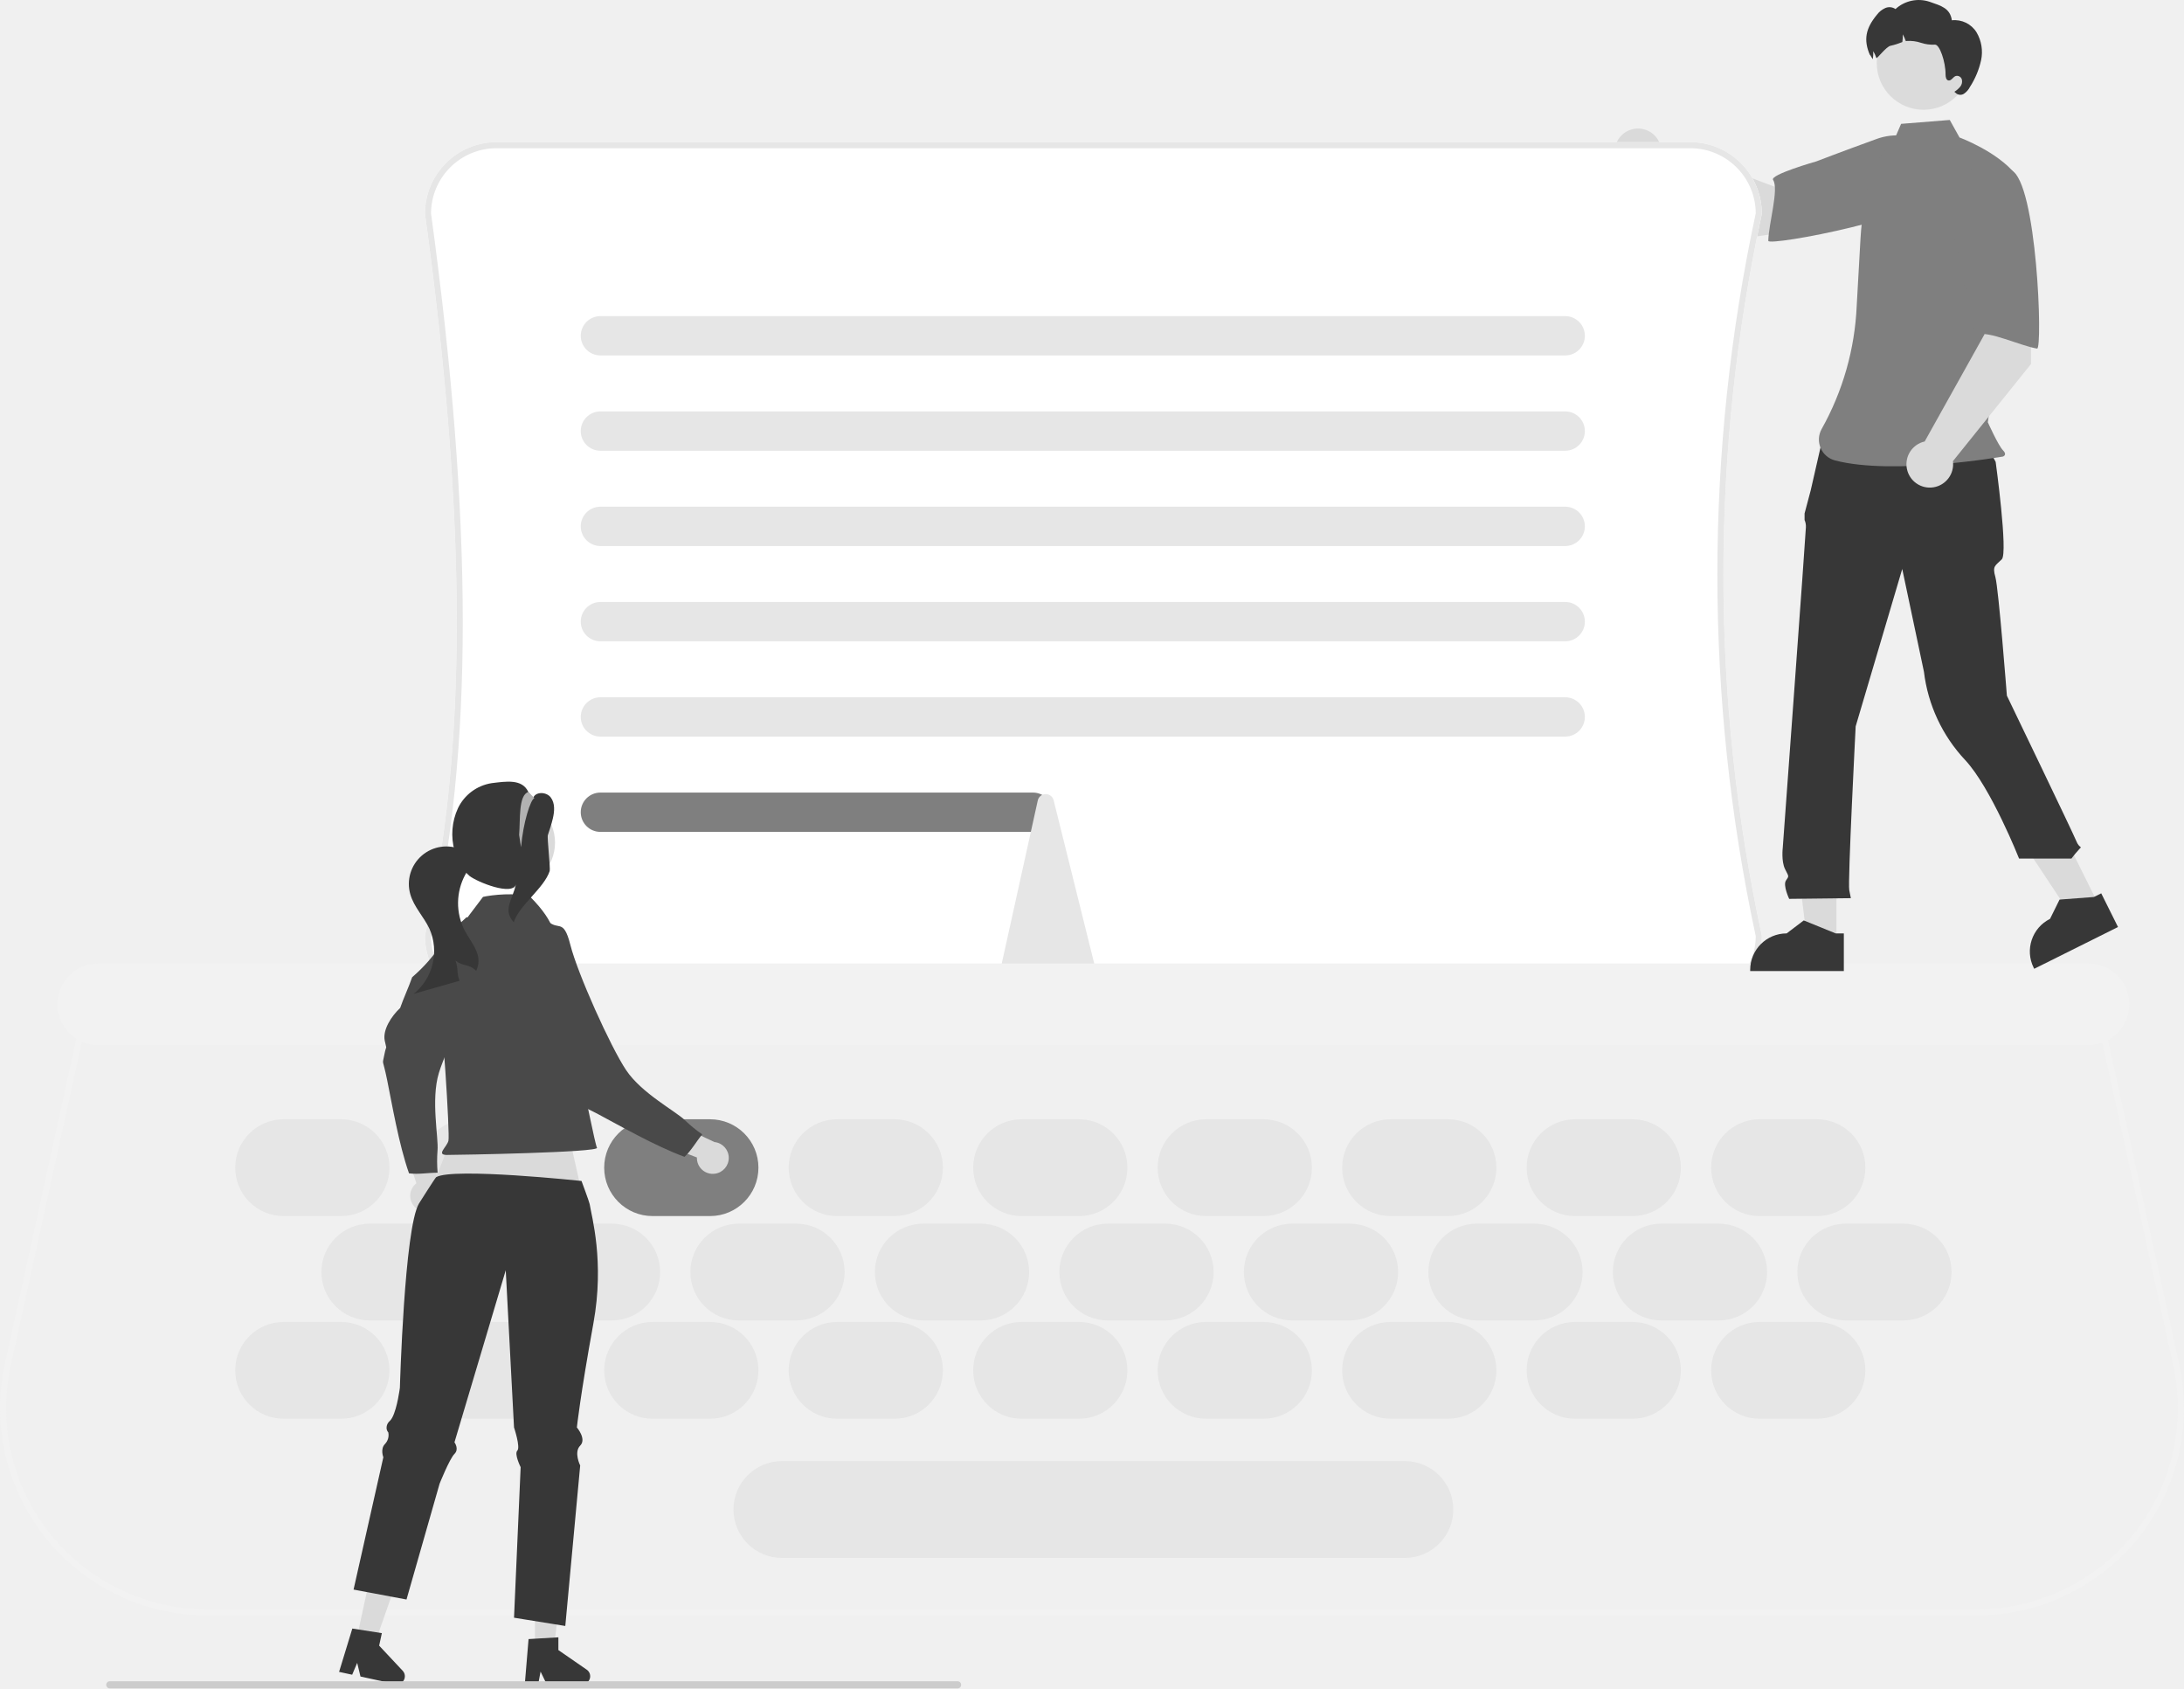
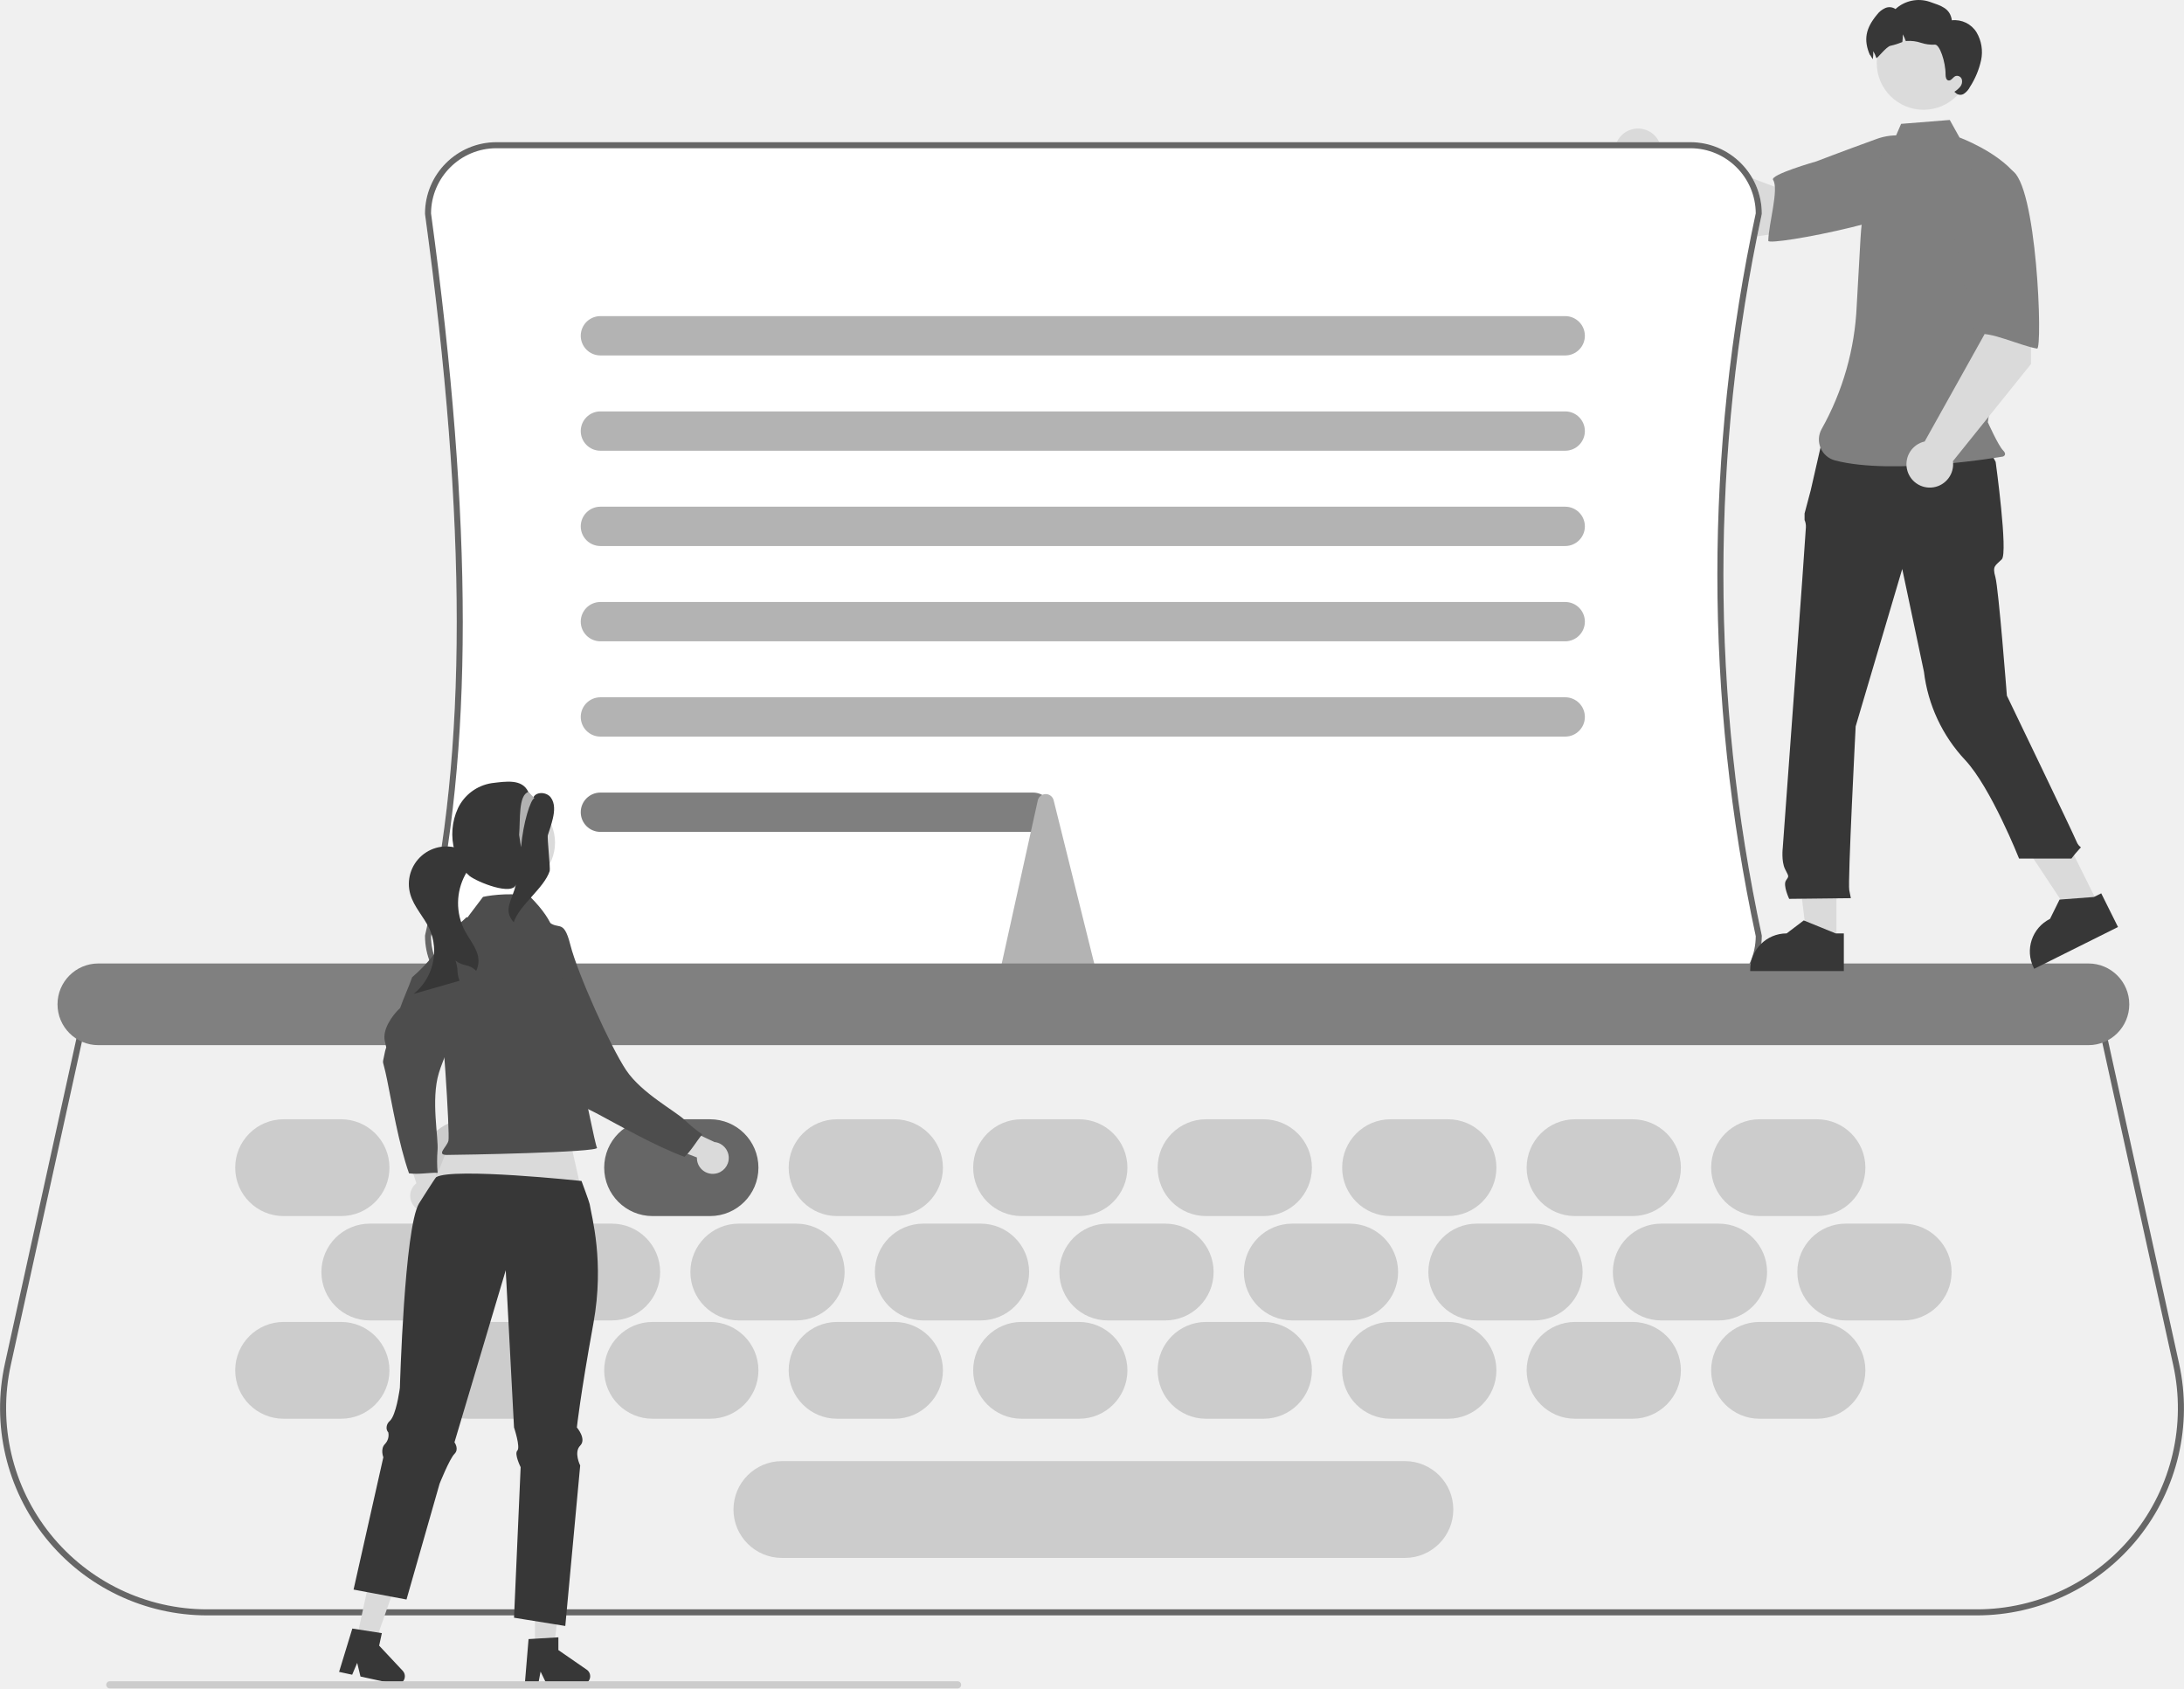
<svg xmlns="http://www.w3.org/2000/svg" data-name="Layer 1" width="722.113" height="558.151" viewBox="0 0 722.113 558.151" version="1.1" id="svg136">
  <defs id="defs140" />
-   <path d="M892.077,705.041h-585.082a68.496,68.496,0,0,1-66.896-83.213l26.134-118.787H932.84l26.134,118.787a68.496,68.496,0,0,1-66.896,83.213Zm-624.237-200-25.788,117.217a66.497,66.497,0,0,0,64.943,80.783h585.082a66.497,66.497,0,0,0,64.943-80.783l-25.788-117.217Z" transform="translate(-238.4798 -171.0368)" fill="#f2f2f2" id="path2" style="fill:#f2f2f2" />
+   <path d="M892.077,705.041h-585.082a68.496,68.496,0,0,1-66.896-83.213l26.134-118.787H932.84l26.134,118.787a68.496,68.496,0,0,1-66.896,83.213Zm-624.237-200-25.788,117.217a66.497,66.497,0,0,0,64.943,80.783h585.082a66.497,66.497,0,0,0,64.943-80.783l-25.788-117.217Z" transform="translate(-238.4798 -171.0368)" fill="#f2f2f2" id="path2" style="fill:#666" />
  <path d="M817.785,249.415l30.69-4.574-4.848-21.349-18.4,9.267-37.961-14.307a7.717,7.717,0,1,0-5.048,10.199Z" transform="translate(-238.4798 -171.0368)" fill="#ffb6b6" id="path4" style="fill:#dadada" />
  <path d="M880.164,233.455c-2.373,8.995-57.048,19.141-57.02,17.195.078-5.531,3.593-17.135,1.585-20.146-1.148-1.722,14.313-6.121,14.313-6.121s8.533-3.285,19.596-7.293a19.721,19.721,0,0,1,18.85,2.604S882.537,224.461,880.164,233.455Z" transform="translate(-238.4798 -171.0368)" fill="#ffa200" id="path6" style="fill:#7f7f7f" />
-   <path d="M351.247,608.037h-19a16,16,0,0,0,0,32h19a16,16,0,0,0,0-32Z" transform="translate(-238.4798 -171.0368)" fill="#e6e6e6" id="path8" style="fill:#e6e6e6" />
-   <path d="M412.247,608.037h-19a16,16,0,0,0,0,32h19a16,16,0,0,0,0-32Z" transform="translate(-238.4798 -171.0368)" fill="#e6e6e6" id="path10" style="fill:#e6e6e6" />
-   <path d="M473.247,608.037h-19a16,16,0,0,0,0,32h19a16,16,0,0,0,0-32Z" transform="translate(-238.4798 -171.0368)" fill="#e6e6e6" id="path12" style="fill:#e6e6e6" />
-   <path d="M534.247,608.037h-19a16,16,0,0,0,0,32h19a16,16,0,0,0,0-32Z" transform="translate(-238.4798 -171.0368)" fill="#e6e6e6" id="path14" style="fill:#e6e6e6" />
-   <path d="M595.247,608.037h-19a16,16,0,0,0,0,32h19a16,16,0,0,0,0-32Z" transform="translate(-238.4798 -171.0368)" fill="#e6e6e6" id="path16" style="fill:#e6e6e6" />
-   <path d="M656.247,608.037h-19a16,16,0,0,0,0,32h19a16,16,0,0,0,0-32Z" transform="translate(-238.4798 -171.0368)" fill="#e6e6e6" id="path18" style="fill:#e6e6e6" />
-   <path d="M717.247,608.037h-19a16,16,0,0,0,0,32h19a16,16,0,0,0,0-32Z" transform="translate(-238.4798 -171.0368)" fill="#e6e6e6" id="path20" style="fill:#e6e6e6" />
-   <path d="M778.247,608.037h-19a16,16,0,0,0,0,32h19a16,16,0,0,0,0-32Z" transform="translate(-238.4798 -171.0368)" fill="#e6e6e6" id="path22" style="fill:#e6e6e6" />
-   <path d="M839.247,608.037h-19a16,16,0,0,0,0,32h19a16,16,0,0,0,0-32Z" transform="translate(-238.4798 -171.0368)" fill="#e6e6e6" id="path24" style="fill:#e6e6e6" />
-   <path d="M351.247,541.037h-19a16,16,0,0,0,0,32h19a16,16,0,0,0,0-32Z" transform="translate(-238.4798 -171.0368)" fill="#e6e6e6" id="path26" style="fill:#e6e6e6" />
-   <path d="M412.247,541.037h-19a16,16,0,0,0,0,32h19a16,16,0,0,0,0-32Z" transform="translate(-238.4798 -171.0368)" fill="#e6e6e6" id="path28" style="fill:#e6e6e6" />
-   <path d="M473.247,541.037h-19a16,16,0,0,0,0,32h19a16,16,0,0,0,0-32Z" transform="translate(-238.4798 -171.0368)" fill="#ffa200" id="path30" style="fill:#7f7f7f" />
-   <path d="M534.247,541.037h-19a16,16,0,0,0,0,32h19a16,16,0,0,0,0-32Z" transform="translate(-238.4798 -171.0368)" fill="#e6e6e6" id="path32" style="fill:#e6e6e6" />
-   <path d="M595.247,541.037h-19a16,16,0,0,0,0,32h19a16,16,0,0,0,0-32Z" transform="translate(-238.4798 -171.0368)" fill="#e6e6e6" id="path34" style="fill:#e6e6e6" />
-   <path d="M656.247,541.037h-19a16,16,0,0,0,0,32h19a16,16,0,0,0,0-32Z" transform="translate(-238.4798 -171.0368)" fill="#e6e6e6" id="path36" style="fill:#e6e6e6" />
-   <path d="M717.247,541.037h-19a16,16,0,0,0,0,32h19a16,16,0,0,0,0-32Z" transform="translate(-238.4798 -171.0368)" fill="#e6e6e6" id="path38" style="fill:#e6e6e6" />
-   <path d="M778.247,541.037h-19a16,16,0,0,0,0,32h19a16,16,0,0,0,0-32Z" transform="translate(-238.4798 -171.0368)" fill="#e6e6e6" id="path40" style="fill:#e6e6e6" />
-   <path d="M839.247,541.037h-19a16,16,0,0,0,0,32h19a16,16,0,0,0,0-32Z" transform="translate(-238.4798 -171.0368)" fill="#e6e6e6" id="path42" style="fill:#e6e6e6" />
-   <path d="M379.747,575.537h-19a16,16,0,0,0,0,32h19a16,16,0,0,0,0-32Z" transform="translate(-238.4798 -171.0368)" fill="#e6e6e6" id="path44" style="fill:#e6e6e6" />
-   <path d="M440.747,575.537h-19a16,16,0,0,0,0,32h19a16,16,0,0,0,0-32Z" transform="translate(-238.4798 -171.0368)" fill="#e6e6e6" id="path46" style="fill:#e6e6e6" />
-   <path d="M501.747,575.537h-19a16,16,0,0,0,0,32h19a16,16,0,0,0,0-32Z" transform="translate(-238.4798 -171.0368)" fill="#e6e6e6" id="path48" style="fill:#e6e6e6" />
-   <path d="M562.747,575.537h-19a16,16,0,0,0,0,32h19a16,16,0,0,0,0-32Z" transform="translate(-238.4798 -171.0368)" fill="#e6e6e6" id="path50" style="fill:#e6e6e6" />
-   <path d="M623.747,575.537h-19a16,16,0,0,0,0,32h19a16,16,0,0,0,0-32Z" transform="translate(-238.4798 -171.0368)" fill="#e6e6e6" id="path52" style="fill:#e6e6e6" />
-   <path d="M684.747,575.537h-19a16,16,0,0,0,0,32h19a16,16,0,0,0,0-32Z" transform="translate(-238.4798 -171.0368)" fill="#e6e6e6" id="path54" style="fill:#e6e6e6" />
-   <path d="M745.747,575.537h-19a16,16,0,0,0,0,32h19a16,16,0,0,0,0-32Z" transform="translate(-238.4798 -171.0368)" fill="#e6e6e6" id="path56" style="fill:#e6e6e6" />
-   <path d="M806.747,575.537h-19a16,16,0,0,0,0,32h19a16,16,0,0,0,0-32Z" transform="translate(-238.4798 -171.0368)" fill="#e6e6e6" id="path58" style="fill:#e6e6e6" />
-   <path d="M867.747,575.537h-19a16,16,0,0,0,0,32h19a16,16,0,0,0,0-32Z" transform="translate(-238.4798 -171.0368)" fill="#e6e6e6" id="path60" style="fill:#e6e6e6" />
+   <path d="M351.247,608.037h-19a16,16,0,0,0,0,32h19a16,16,0,0,0,0-32Z" transform="translate(-238.4798 -171.0368)" fill="#e6e6e6" id="path8" style="fill:#ccc" />
+   <path d="M412.247,608.037h-19a16,16,0,0,0,0,32h19a16,16,0,0,0,0-32Z" transform="translate(-238.4798 -171.0368)" fill="#e6e6e6" id="path10" style="fill:#ccc" />
+   <path d="M473.247,608.037h-19a16,16,0,0,0,0,32h19a16,16,0,0,0,0-32Z" transform="translate(-238.4798 -171.0368)" fill="#e6e6e6" id="path12" style="fill:#ccc" />
+   <path d="M534.247,608.037h-19a16,16,0,0,0,0,32h19a16,16,0,0,0,0-32Z" transform="translate(-238.4798 -171.0368)" fill="#e6e6e6" id="path14" style="fill:#ccc" />
+   <path d="M595.247,608.037h-19a16,16,0,0,0,0,32h19a16,16,0,0,0,0-32Z" transform="translate(-238.4798 -171.0368)" fill="#e6e6e6" id="path16" style="fill:#ccc" />
+   <path d="M656.247,608.037h-19a16,16,0,0,0,0,32h19a16,16,0,0,0,0-32Z" transform="translate(-238.4798 -171.0368)" fill="#e6e6e6" id="path18" style="fill:#ccc" />
+   <path d="M717.247,608.037h-19a16,16,0,0,0,0,32h19a16,16,0,0,0,0-32Z" transform="translate(-238.4798 -171.0368)" fill="#e6e6e6" id="path20" style="fill:#ccc" />
+   <path d="M778.247,608.037h-19a16,16,0,0,0,0,32h19a16,16,0,0,0,0-32Z" transform="translate(-238.4798 -171.0368)" fill="#e6e6e6" id="path22" style="fill:#ccc" />
+   <path d="M839.247,608.037h-19a16,16,0,0,0,0,32h19a16,16,0,0,0,0-32Z" transform="translate(-238.4798 -171.0368)" fill="#e6e6e6" id="path24" style="fill:#ccc" />
+   <path d="M351.247,541.037h-19a16,16,0,0,0,0,32h19a16,16,0,0,0,0-32Z" transform="translate(-238.4798 -171.0368)" fill="#e6e6e6" id="path26" style="fill:#ccc" />
+   <path d="M412.247,541.037h-19a16,16,0,0,0,0,32h19a16,16,0,0,0,0-32Z" transform="translate(-238.4798 -171.0368)" fill="#e6e6e6" id="path28" style="fill:#ccc" />
+   <path d="M473.247,541.037h-19a16,16,0,0,0,0,32h19a16,16,0,0,0,0-32Z" transform="translate(-238.4798 -171.0368)" fill="#ffa200" id="path30" style="fill:#666" />
+   <path d="M534.247,541.037h-19a16,16,0,0,0,0,32h19a16,16,0,0,0,0-32Z" transform="translate(-238.4798 -171.0368)" fill="#e6e6e6" id="path32" style="fill:#ccc" />
+   <path d="M595.247,541.037h-19a16,16,0,0,0,0,32h19a16,16,0,0,0,0-32Z" transform="translate(-238.4798 -171.0368)" fill="#e6e6e6" id="path34" style="fill:#ccc" />
+   <path d="M656.247,541.037h-19a16,16,0,0,0,0,32h19a16,16,0,0,0,0-32Z" transform="translate(-238.4798 -171.0368)" fill="#e6e6e6" id="path36" style="fill:#ccc" />
+   <path d="M717.247,541.037h-19a16,16,0,0,0,0,32h19a16,16,0,0,0,0-32Z" transform="translate(-238.4798 -171.0368)" fill="#e6e6e6" id="path38" style="fill:#ccc" />
+   <path d="M778.247,541.037h-19a16,16,0,0,0,0,32h19a16,16,0,0,0,0-32Z" transform="translate(-238.4798 -171.0368)" fill="#e6e6e6" id="path40" style="fill:#ccc" />
+   <path d="M839.247,541.037h-19a16,16,0,0,0,0,32h19a16,16,0,0,0,0-32Z" transform="translate(-238.4798 -171.0368)" fill="#e6e6e6" id="path42" style="fill:#ccc" />
+   <path d="M379.747,575.537h-19a16,16,0,0,0,0,32h19a16,16,0,0,0,0-32Z" transform="translate(-238.4798 -171.0368)" fill="#e6e6e6" id="path44" style="fill:#ccc" />
+   <path d="M440.747,575.537h-19a16,16,0,0,0,0,32h19a16,16,0,0,0,0-32Z" transform="translate(-238.4798 -171.0368)" fill="#e6e6e6" id="path46" style="fill:#ccc" />
+   <path d="M501.747,575.537h-19a16,16,0,0,0,0,32h19a16,16,0,0,0,0-32Z" transform="translate(-238.4798 -171.0368)" fill="#e6e6e6" id="path48" style="fill:#ccc" />
+   <path d="M562.747,575.537h-19a16,16,0,0,0,0,32h19a16,16,0,0,0,0-32Z" transform="translate(-238.4798 -171.0368)" fill="#e6e6e6" id="path50" style="fill:#ccc" />
+   <path d="M623.747,575.537h-19a16,16,0,0,0,0,32h19a16,16,0,0,0,0-32Z" transform="translate(-238.4798 -171.0368)" fill="#e6e6e6" id="path52" style="fill:#ccc" />
+   <path d="M684.747,575.537h-19a16,16,0,0,0,0,32h19a16,16,0,0,0,0-32Z" transform="translate(-238.4798 -171.0368)" fill="#e6e6e6" id="path54" style="fill:#ccc" />
+   <path d="M745.747,575.537h-19a16,16,0,0,0,0,32h19a16,16,0,0,0,0-32Z" transform="translate(-238.4798 -171.0368)" fill="#e6e6e6" id="path56" style="fill:#ccc" />
+   <path d="M806.747,575.537h-19a16,16,0,0,0,0,32h19a16,16,0,0,0,0-32Z" transform="translate(-238.4798 -171.0368)" fill="#e6e6e6" id="path58" style="fill:#ccc" />
+   <path d="M867.747,575.537h-19a16,16,0,0,0,0,32h19a16,16,0,0,0,0-32Z" transform="translate(-238.4798 -171.0368)" fill="#e6e6e6" id="path60" style="fill:#ccc" />
  <path d="M797.379,504.037H402.615a23.645,23.645,0,0,1-23.618-23.618l.026-.226c13.966-60.428,13.96-136.182-.017-238.402l-.009-.136a23.645,23.645,0,0,1,23.618-23.618H797.379A23.645,23.645,0,0,1,820.997,241.655l-.022.209a566.872,566.872,0,0,0,0,238.346l.022.209A23.645,23.645,0,0,1,797.379,504.037Z" transform="translate(-238.4798 -171.0368)" fill="#fff" id="path62" style="fill:#ffffff" />
-   <path d="M797.379,504.037H402.615a23.645,23.645,0,0,1-23.618-23.618l.026-.226c13.966-60.428,13.96-136.182-.017-238.402l-.009-.136a23.645,23.645,0,0,1,23.618-23.618H797.379A23.645,23.645,0,0,1,820.997,241.655l-.022.209a566.872,566.872,0,0,0,0,238.346l.022.209A23.645,23.645,0,0,1,797.379,504.037ZM380.997,480.531a21.643,21.643,0,0,0,21.618,21.506H797.379a21.643,21.643,0,0,0,21.618-21.514,568.845,568.845,0,0,1,0-238.973,21.643,21.643,0,0,0-21.618-21.514H402.615a21.643,21.643,0,0,0-21.618,21.551C394.989,343.956,394.99,419.893,380.997,480.531Z" transform="translate(-238.4798 -171.0368)" fill="#e6e6e6" id="path64" style="fill:#e6e6e6" />
-   <path d="M755.997,288.537h-319a6.5,6.5,0,0,1,0-13h319a6.5,6.5,0,0,1,0,13Z" transform="translate(-238.4798 -171.0368)" fill="#e6e6e6" id="path66" style="fill:#e6e6e6" />
-   <path d="M755.997,320.037h-319a6.5,6.5,0,0,1,0-13h319a6.5,6.5,0,0,1,0,13Z" transform="translate(-238.4798 -171.0368)" fill="#e6e6e6" id="path68" style="fill:#e6e6e6" />
-   <path d="M755.997,351.537h-319a6.5,6.5,0,0,1,0-13h319a6.5,6.5,0,0,1,0,13Z" transform="translate(-238.4798 -171.0368)" fill="#e6e6e6" id="path70" style="fill:#e6e6e6" />
-   <path d="M755.997,383.037h-319a6.5,6.5,0,0,1,0-13h319a6.5,6.5,0,0,1,0,13Z" transform="translate(-238.4798 -171.0368)" fill="#e6e6e6" id="path72" style="fill:#e6e6e6" />
-   <path d="M755.997,414.537h-319a6.5,6.5,0,0,1,0-13h319a6.5,6.5,0,0,1,0,13Z" transform="translate(-238.4798 -171.0368)" fill="#e6e6e6" id="path74" style="fill:#e6e6e6" />
+   <path d="M797.379,504.037H402.615a23.645,23.645,0,0,1-23.618-23.618l.026-.226c13.966-60.428,13.96-136.182-.017-238.402l-.009-.136a23.645,23.645,0,0,1,23.618-23.618H797.379A23.645,23.645,0,0,1,820.997,241.655l-.022.209a566.872,566.872,0,0,0,0,238.346l.022.209A23.645,23.645,0,0,1,797.379,504.037ZM380.997,480.531a21.643,21.643,0,0,0,21.618,21.506H797.379a21.643,21.643,0,0,0,21.618-21.514,568.845,568.845,0,0,1,0-238.973,21.643,21.643,0,0,0-21.618-21.514H402.615a21.643,21.643,0,0,0-21.618,21.551C394.989,343.956,394.99,419.893,380.997,480.531Z" transform="translate(-238.4798 -171.0368)" fill="#e6e6e6" id="path64" style="fill:#666" />
+   <path d="M755.997,288.537h-319a6.5,6.5,0,0,1,0-13h319a6.5,6.5,0,0,1,0,13Z" transform="translate(-238.4798 -171.0368)" fill="#e6e6e6" id="path66" style="fill:#b3b3b3" />
+   <path d="M755.997,320.037h-319a6.5,6.5,0,0,1,0-13h319a6.5,6.5,0,0,1,0,13Z" transform="translate(-238.4798 -171.0368)" fill="#e6e6e6" id="path68" style="fill:#b3b3b3" />
+   <path d="M755.997,351.537h-319a6.5,6.5,0,0,1,0-13h319a6.5,6.5,0,0,1,0,13Z" transform="translate(-238.4798 -171.0368)" fill="#e6e6e6" id="path70" style="fill:#b3b3b3" />
+   <path d="M755.997,383.037h-319a6.5,6.5,0,0,1,0-13h319a6.5,6.5,0,0,1,0,13Z" transform="translate(-238.4798 -171.0368)" fill="#e6e6e6" id="path72" style="fill:#b3b3b3" />
+   <path d="M755.997,414.537h-319a6.5,6.5,0,0,1,0-13h319a6.5,6.5,0,0,1,0,13Z" transform="translate(-238.4798 -171.0368)" fill="#e6e6e6" id="path74" style="fill:#b3b3b3" />
  <path d="M579.997,446.037h-143a6.5,6.5,0,0,1,0-13h143a6.5,6.5,0,0,1,0,13Z" transform="translate(-238.4798 -171.0368)" fill="#ffa200" id="path76" style="fill:#7f7f7f" />
-   <path d="M598.178,495.537H571.855a2.658,2.658,0,0,1-2.069-1.02,3.174,3.174,0,0,1-.601-2.652l12.387-56.046a2.7,2.7,0,0,1,5.32-.081l13.936,56.045a3.175,3.175,0,0,1-.558,2.704A2.657,2.657,0,0,1,598.178,495.537Z" transform="translate(-238.4798 -171.0368)" fill="#e6e6e6" id="path78" style="fill:#e6e6e6" />
-   <path d="M928.997,516.537h-658a13.5,13.5,0,0,1,0-27h658a13.5,13.5,0,0,1,0,27Z" transform="translate(-238.4798 -171.0368)" fill="#f2f2f2" id="path80" style="fill:#f2f2f2" />
+   <path d="M598.178,495.537H571.855a2.658,2.658,0,0,1-2.069-1.02,3.174,3.174,0,0,1-.601-2.652l12.387-56.046a2.7,2.7,0,0,1,5.32-.081l13.936,56.045a3.175,3.175,0,0,1-.558,2.704A2.657,2.657,0,0,1,598.178,495.537Z" transform="translate(-238.4798 -171.0368)" fill="#e6e6e6" id="path78" style="fill:#b3b3b3" />
+   <path d="M928.997,516.537h-658a13.5,13.5,0,0,1,0-27h658a13.5,13.5,0,0,1,0,27Z" transform="translate(-238.4798 -171.0368)" fill="#f2f2f2" id="path80" style="fill:gray" />
  <polygon points="607.193 311.693 597.591 311.692 593.024 274.657 607.195 274.658 607.193 311.693" fill="#ffb6b6" id="polygon82" style="fill:#dadada" />
  <path d="M848.121,492.037l-30.96-.001v-.392a12.051,12.051,0,0,1,12.05-12.05h.001l5.655-4.29,10.551,4.291,2.703 0Z" transform="translate(-238.4798 -171.0368)" fill="#2f2e41" id="path84" style="fill:#373737" />
  <polygon points="693.95 299.209 685.357 303.492 664.747 272.384 677.431 266.063 693.95 299.209" fill="#ffb6b6" id="polygon86" style="fill:#dadada" />
  <path d="M938.774,477.484l-27.709,13.81-.175-.35a12.051,12.051,0,0,1,5.409-16.16l.001-0,3.147-6.363,11.357-.867,2.419-1.206Z" transform="translate(-238.4798 -171.0368)" fill="#2f2e41" id="path88" style="fill:#373737" />
  <path d="M841.419,314.529l52.945,1.853,3.959,7.352s4.146,30.079,2.023,32.203-3.185,2.123-2.123,5.84,3.807,39.222,3.807,39.222,21.871,45.366,22.933,48.021,2.123,1.593,1.062,2.654A39.098,39.098,0,0,0,923.369,454.859H906.064s-9.317-23.503-17.846-32.593a51.635,51.635,0,0,1-13.612-29.178l-7.175-33.965L852.036,411.148s-2.654,51.494-2.123,54.149l.531,2.654-20.396.228s-2.123-4.475-1.062-6.067.998-1.158-.297-3.764-.764-7.023-.764-7.023,7.655-104.412,7.655-106.005a5.295,5.295,0,0,0-.441-2.388V340.77l2.034-7.66Z" transform="translate(-238.4798 -171.0368)" fill="#2f2e41" id="path90" style="fill:#373737" />
  <path d="M864.246,218.467c-3.446,2.049-5.508,5.813-6.691,9.644a91.389,91.389,0,0,0-3.927,21.835l-1.25,22.187a91.35,91.35,0,0,1-11.627,40.784,7.13,7.13,0,0,0,4.46,10.325c19.189,5.035,55.533-1.287,55.533-1.287s1.548-.516,0-2.064-5.021-9.288-5.021-9.288l4.128-27.117,5.16-54.697c-6.192-7.74-18.645-12.303-18.645-12.303l-3.218-5.792-16.089,1.287Z" transform="translate(-238.4798 -171.0368)" fill="#ffa200" id="path92" style="fill:#7f7f7f" />
  <circle cx="635.979" cy="20.834" r="15.455" fill="#ffb8b8" id="circle94" style="fill:#dbdbdb" />
  <path d="M893.503,190.953a26.877,26.877,0,0,1-3.676,8.807,5.995,5.995,0,0,1-2.005,2.277,2.192,2.192,0,0,1-2.785-.348l-.376-.306a7.976,7.976,0,0,0,1.949-1.692,2.716,2.716,0,0,0,.522-2.43,1.673,1.673,0,0,0-2.047-1.093c-.905.355-1.455,1.664-2.402,1.462-.766-.167-.926-1.177-.926-1.97.028-4.149-1.977-10.046-3.53-9.865a12.519,12.519,0,0,1-4.63-.62,12.13,12.13,0,0,0-4.637-.592c-.111.014-.223.035-.341.056a10.267,10.267,0,0,0-1.03-2.249,12.014,12.014,0,0,1-.125,2.548,23.832,23.832,0,0,1-3.857,1.218c-1.434.202-4.588,4.491-4.734,4.052a10.268,10.268,0,0,0-1.03-2.249,12.014,12.014,0,0,1-.125,2.548c-.007.035-.007.063-.014.097-.696-.926-1.121-2.054-.884-1.191-2.332-5.277-1.427-9.058,2.242-13.506a7.055,7.055,0,0,1,2.75-2.207,3.468,3.468,0,0,1,3.384.334,11.384,11.384,0,0,1,11.292-2.409c3.822,1.33,6.767,2.11,7.352,6.12a8.509,8.509,0,0,1,8.153,3.968A12.85,12.85,0,0,1,893.503,190.953Z" transform="translate(-238.4798 -171.0368)" fill="#2f2e41" id="path96" style="fill:#373737" />
  <path d="M909.997,291.385l.025-31.029-21.832,1.63,6.437,19.57-19.775,35.421a7.717,7.717,0,1,0,9.338,6.504Z" transform="translate(-238.4798 -171.0368)" fill="#ffb6b6" id="path98" style="fill:#dadada" />
  <path d="M903.458,227.33c8.544,3.68,10.475,59.255,8.554,58.939-5.458-.896-16.413-6.093-19.688-4.554-1.873.88-3.932-15.062-3.932-15.062s-1.984-8.926-4.308-20.461a19.721,19.721,0,0,1,5.369-18.256S894.914,223.651,903.458,227.33Z" transform="translate(-238.4798 -171.0368)" fill="#ffa200" id="path100" style="fill:#7f7f7f" />
  <path d="M375.817,570.227a5.239,5.239,0,0,1,.342-8.026l-5.866-17.669,9.343,2.51,4.138,16.394a5.267,5.267,0,0,1-7.957,6.791Z" transform="translate(-238.4798 -171.0368)" fill="#ffb6b6" id="path102" style="fill:#dadada" />
-   <path d="M392.751,474.231c1.55.889,10.722-1.313,12.514-.687-.989,6.033,4.382,3.769-1.45,11.692s-17.578,31.679-20.247,40.558-.027,21.391-.427,25.599a43.667,43.667,0,0,0,.036,7.324c-3.151-.04-6.257.614-9.457.196-3.413-9.657-5.708-23.403-7.266-31s-1.615-4.384-.901-8.183.888-1.038.137-4.672,2.285-8.2,5.091-10.803c1.21-3.479,2.773-6.723,3.97-10.165C383.525,486.435,384.102,482.013,392.751,474.231Z" transform="translate(-238.4798 -171.0368)" fill="#3f3d56" id="path104" style="fill:#494949" />
+   <path d="M392.751,474.231c1.55.889,10.722-1.313,12.514-.687-.989,6.033,4.382,3.769-1.45,11.692s-17.578,31.679-20.247,40.558-.027,21.391-.427,25.599a43.667,43.667,0,0,0,.036,7.324c-3.151-.04-6.257.614-9.457.196-3.413-9.657-5.708-23.403-7.266-31s-1.615-4.384-.901-8.183.888-1.038.137-4.672,2.285-8.2,5.091-10.803c1.21-3.479,2.773-6.723,3.97-10.165C383.525,486.435,384.102,482.013,392.751,474.231Z" transform="translate(-238.4798 -171.0368)" fill="#3f3d56" id="path104" style="fill:#4d4d4d" />
  <path d="M474.884,559.027a5.239,5.239,0,0,1-5.979-5.365l-17.369-6.701,7.876-5.618,15.286,7.225a5.267,5.267,0,0,1,.185,10.459Z" transform="translate(-238.4798 -171.0368)" fill="#ffb6b6" id="path106" style="fill:#dadada" />
-   <path d="M411.534,484.94c1.671-.632,5.801-9.113,7.423-10.098,4.029,4.598,5.695-.987,8.105,8.551s13.284,33.706,18.443,41.409,16.497,13.617,19.492,16.6a43.666,43.666,0,0,0,5.677,4.627c-2.033,2.407-3.503,5.221-5.859,7.426-9.625-3.503-21.695-10.468-28.551-14.094s-4.411-1.54-6.89-4.506-.237-1.345-3.52-3.075-4.878-6.976-5.105-10.797c-1.917-3.145-3.428-6.413-5.325-9.526C415.093,499.819,412.046,496.563,411.534,484.94Z" transform="translate(-238.4798 -171.0368)" fill="#3f3d56" id="path108" style="fill:#494949" />
+   <path d="M411.534,484.94c1.671-.632,5.801-9.113,7.423-10.098,4.029,4.598,5.695-.987,8.105,8.551s13.284,33.706,18.443,41.409,16.497,13.617,19.492,16.6a43.666,43.666,0,0,0,5.677,4.627c-2.033,2.407-3.503,5.221-5.859,7.426-9.625-3.503-21.695-10.468-28.551-14.094s-4.411-1.54-6.89-4.506-.237-1.345-3.52-3.075-4.878-6.976-5.105-10.797c-1.917-3.145-3.428-6.413-5.325-9.526C415.093,499.819,412.046,496.563,411.534,484.94Z" transform="translate(-238.4798 -171.0368)" fill="#3f3d56" id="path108" style="fill:#4d4d4d" />
  <polygon points="186.123 366.39 194.791 405.071 139.247 401.616 154.351 363.627 186.123 366.39" fill="#ffb6b6" id="polygon110" style="fill:#dadada" />
  <polygon points="176.874 544.917 183.113 544.916 186.081 520.851 176.873 520.851 176.874 544.917" fill="#ffb6b6" id="polygon112" style="fill:#dadada" />
  <path d="M413.241,712.875l9.863-.589v4.226l9.377,6.476a2.64,2.64,0,0,1-1.5,4.812h-11.742l-2.024-4.18-.79,4.18h-4.427Z" transform="translate(-238.4798 -171.0368)" fill="#2f2e41" id="path114" style="fill:#373737" />
  <polygon points="117.905 541.813 124.002 543.135 132.005 520.246 123.006 518.294 117.905 541.813" fill="#ffb6b6" id="polygon116" style="fill:#dadada" />
  <path d="M354.972,709.393l9.764,1.516-.896,4.13,7.791,8.317a2.64,2.64,0,0,1-2.486,4.384l-11.475-2.489-1.092-4.514-1.658,3.917-4.327-.939Z" transform="translate(-238.4798 -171.0368)" fill="#2f2e41" id="path118" style="fill:#373737" />
  <path d="M434.689,608.453c-4.379,24.065-5.473,34.455-5.473,34.455s3.284,3.828,1.095,6.018,0,6.562,0,6.562l-4.923,53.053-3.963-.642-9.546-1.535-3.443-.556,2.189-49.769s-2.189-4.379-1.095-5.473c1.095-1.095-1.095-7.657-1.095-7.657l-2.734-51.958-16.958,56.881s1.645,2.189,0,3.828c-1.639,1.639-4.917,9.846-4.917,9.846l-10.085,35.287-.856,2.997-5.259-.985-5.724-1.076-1.052-.196-1.871-.355-1.205-.226-.41-.073-1.981-.373.599-2.66.312-1.4,8.531-37.892.196-.875.208-.923s-1.095-2.734.544-4.379a4.274,4.274,0,0,0,1.095-3.828,1.493,1.493,0,0,1-.147-.183,2.27,2.27,0,0,1-.391-.893,2.961,2.961,0,0,1,1.089-2.752,4.67,4.67,0,0,0,.777-1.113c1.663-3.15,2.501-9.822,2.501-9.822s1.48-52.845,6.323-60.917c.257-.422,5.399-8.523,5.668-8.688,5.467-3.278,48.063,1.25,48.063,1.25s2.58,6.931,2.696,7.652C434.075,573.136,438.401,588.039,434.689,608.453Z" transform="translate(-238.4798 -171.0368)" fill="#2f2e41" id="path120" style="fill:#373737" />
-   <path d="M421.746,481.165s.922-4.784-7.935-13.641c-4.689-1.563-12.813-.652-15.629,0-13.024,17.192-10.692,14.159-14.083,23.764a13.529,13.529,0,0,0-.928,6.838c1.563,7.815,4.1,47.928,3.579,50.012s-4.168,4.689-.521,4.689,50.675-.823,49.633-2.386S421.746,481.165,421.746,481.165Z" transform="translate(-238.4798 -171.0368)" fill="#3f3d56" id="path122" style="fill:#494949" />
+   <path d="M421.746,481.165s.922-4.784-7.935-13.641c-4.689-1.563-12.813-.652-15.629,0-13.024,17.192-10.692,14.159-14.083,23.764a13.529,13.529,0,0,0-.928,6.838c1.563,7.815,4.1,47.928,3.579,50.012s-4.168,4.689-.521,4.689,50.675-.823,49.633-2.386S421.746,481.165,421.746,481.165Z" transform="translate(-238.4798 -171.0368)" fill="#3f3d56" id="path122" style="fill:#4d4d4d" />
  <circle cx="168.577" cy="278.545" r="14.938" fill="#ffb6b6" id="circle124" style="fill:#dadada" />
  <path d="M394.401,455.23c-.082,1.812-1.217,3.373-2.094,4.959a19.789,19.789,0,0,0-.184,18.46c1.219,2.313,2.907,4.377,3.875,6.806a7.731,7.731,0,0,1-.061,6.522c-2.618-2.519-3.896-1.189-6.869-3.388,1.169,3.277.172,3.383,1.346,6.657q-7.569,2.161-15.144,4.334a18.252,18.252,0,0,0,5.221-21.482c-1.846-3.958-5.146-7.221-6.347-11.427a12.399,12.399,0,0,1,17.042-14.713C392.886,451.472,394.483,453.447,394.401,455.23Z" transform="translate(-238.4798 -171.0368)" fill="#2f2e41" id="path126" style="fill:#373737" />
  <path d="M413.163,432.839c-2.009-4.389-7.309-3.496-12.101-2.917a14.894,14.894,0,0,0-11.159,8.281,20.353,20.353,0,0,0-1.104,14.128,15.478,15.478,0,0,0,4.887,8.239c2.531,2.035,14.429,6.849,15.419,2.704-1.238,5.408-4.46,8.486-.773,12.631,1.91-5.737,9.985-11.186,11.895-16.922.287-.864-.893-11.013-.606-11.876.606-1.82,1.213-3.644,1.651-5.511.55-2.346.762-5.037-.696-6.956s-5.129-1.994-5.866.301" transform="translate(-238.4798 -171.0368)" fill="#2f2e41" id="path128" style="fill:#373737" />
  <path d="M410.758,451.107l-.639-4.065c.434-5.056-.274-13.097,3.043-14.203l2.029,2.029C413.909,435.296,411.467,442.856,410.758,451.107Z" transform="translate(-238.4798 -171.0368)" fill="#ff6584" id="path130" style="fill:#b2b2b2" />
  <path d="M556.269,727.998a1.186,1.186,0,0,1-1.19,1.19h-280.29a1.19,1.19,0,1,1,0-2.38h280.29A1.187,1.187,0,0,1,556.269,727.998Z" transform="translate(-238.4798 -171.0368)" fill="#ccc" id="path132" style="fill:#cccccc" />
-   <path d="M702.997,654.041h-206a16,16,0,0,0,0,32h206a16,16,0,0,0,0-32Z" transform="translate(-238.4798 -171.0368)" fill="#e6e6e6" id="path134" style="fill:#e6e6e6" />
+   <path d="M702.997,654.041h-206a16,16,0,0,0,0,32h206a16,16,0,0,0,0-32Z" transform="translate(-238.4798 -171.0368)" fill="#e6e6e6" id="path134" style="fill:#ccc" />
</svg>
